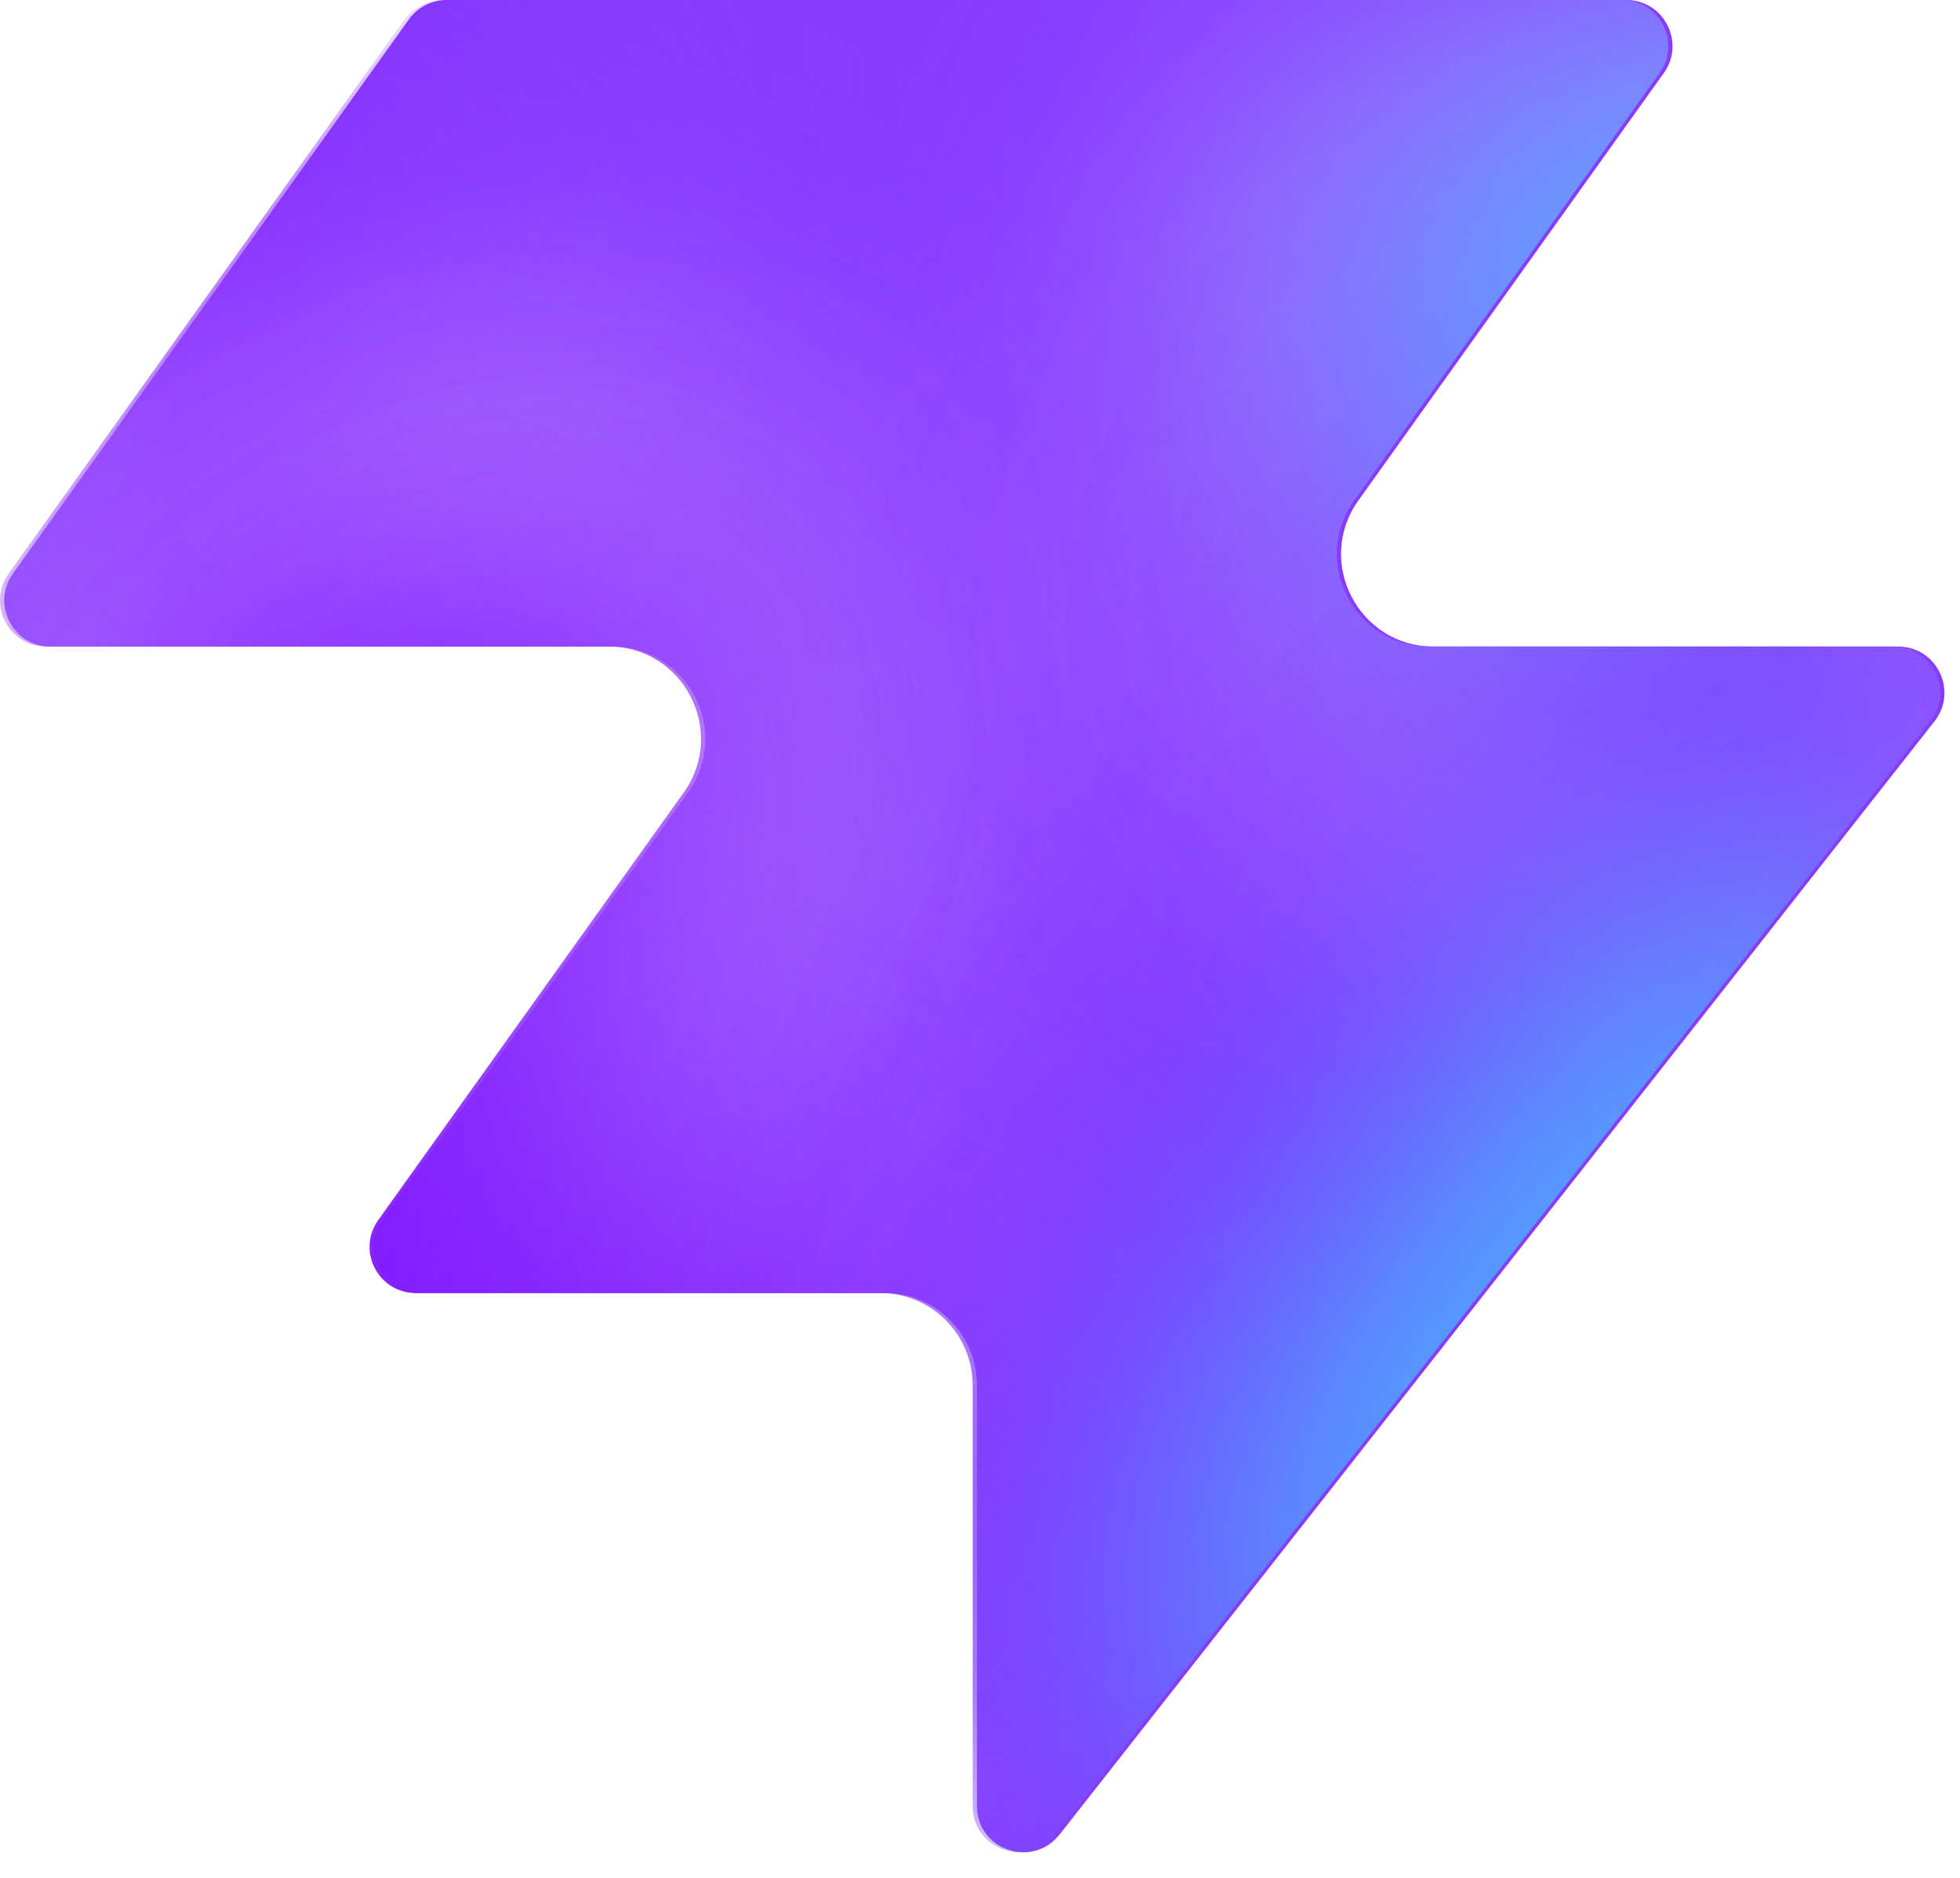
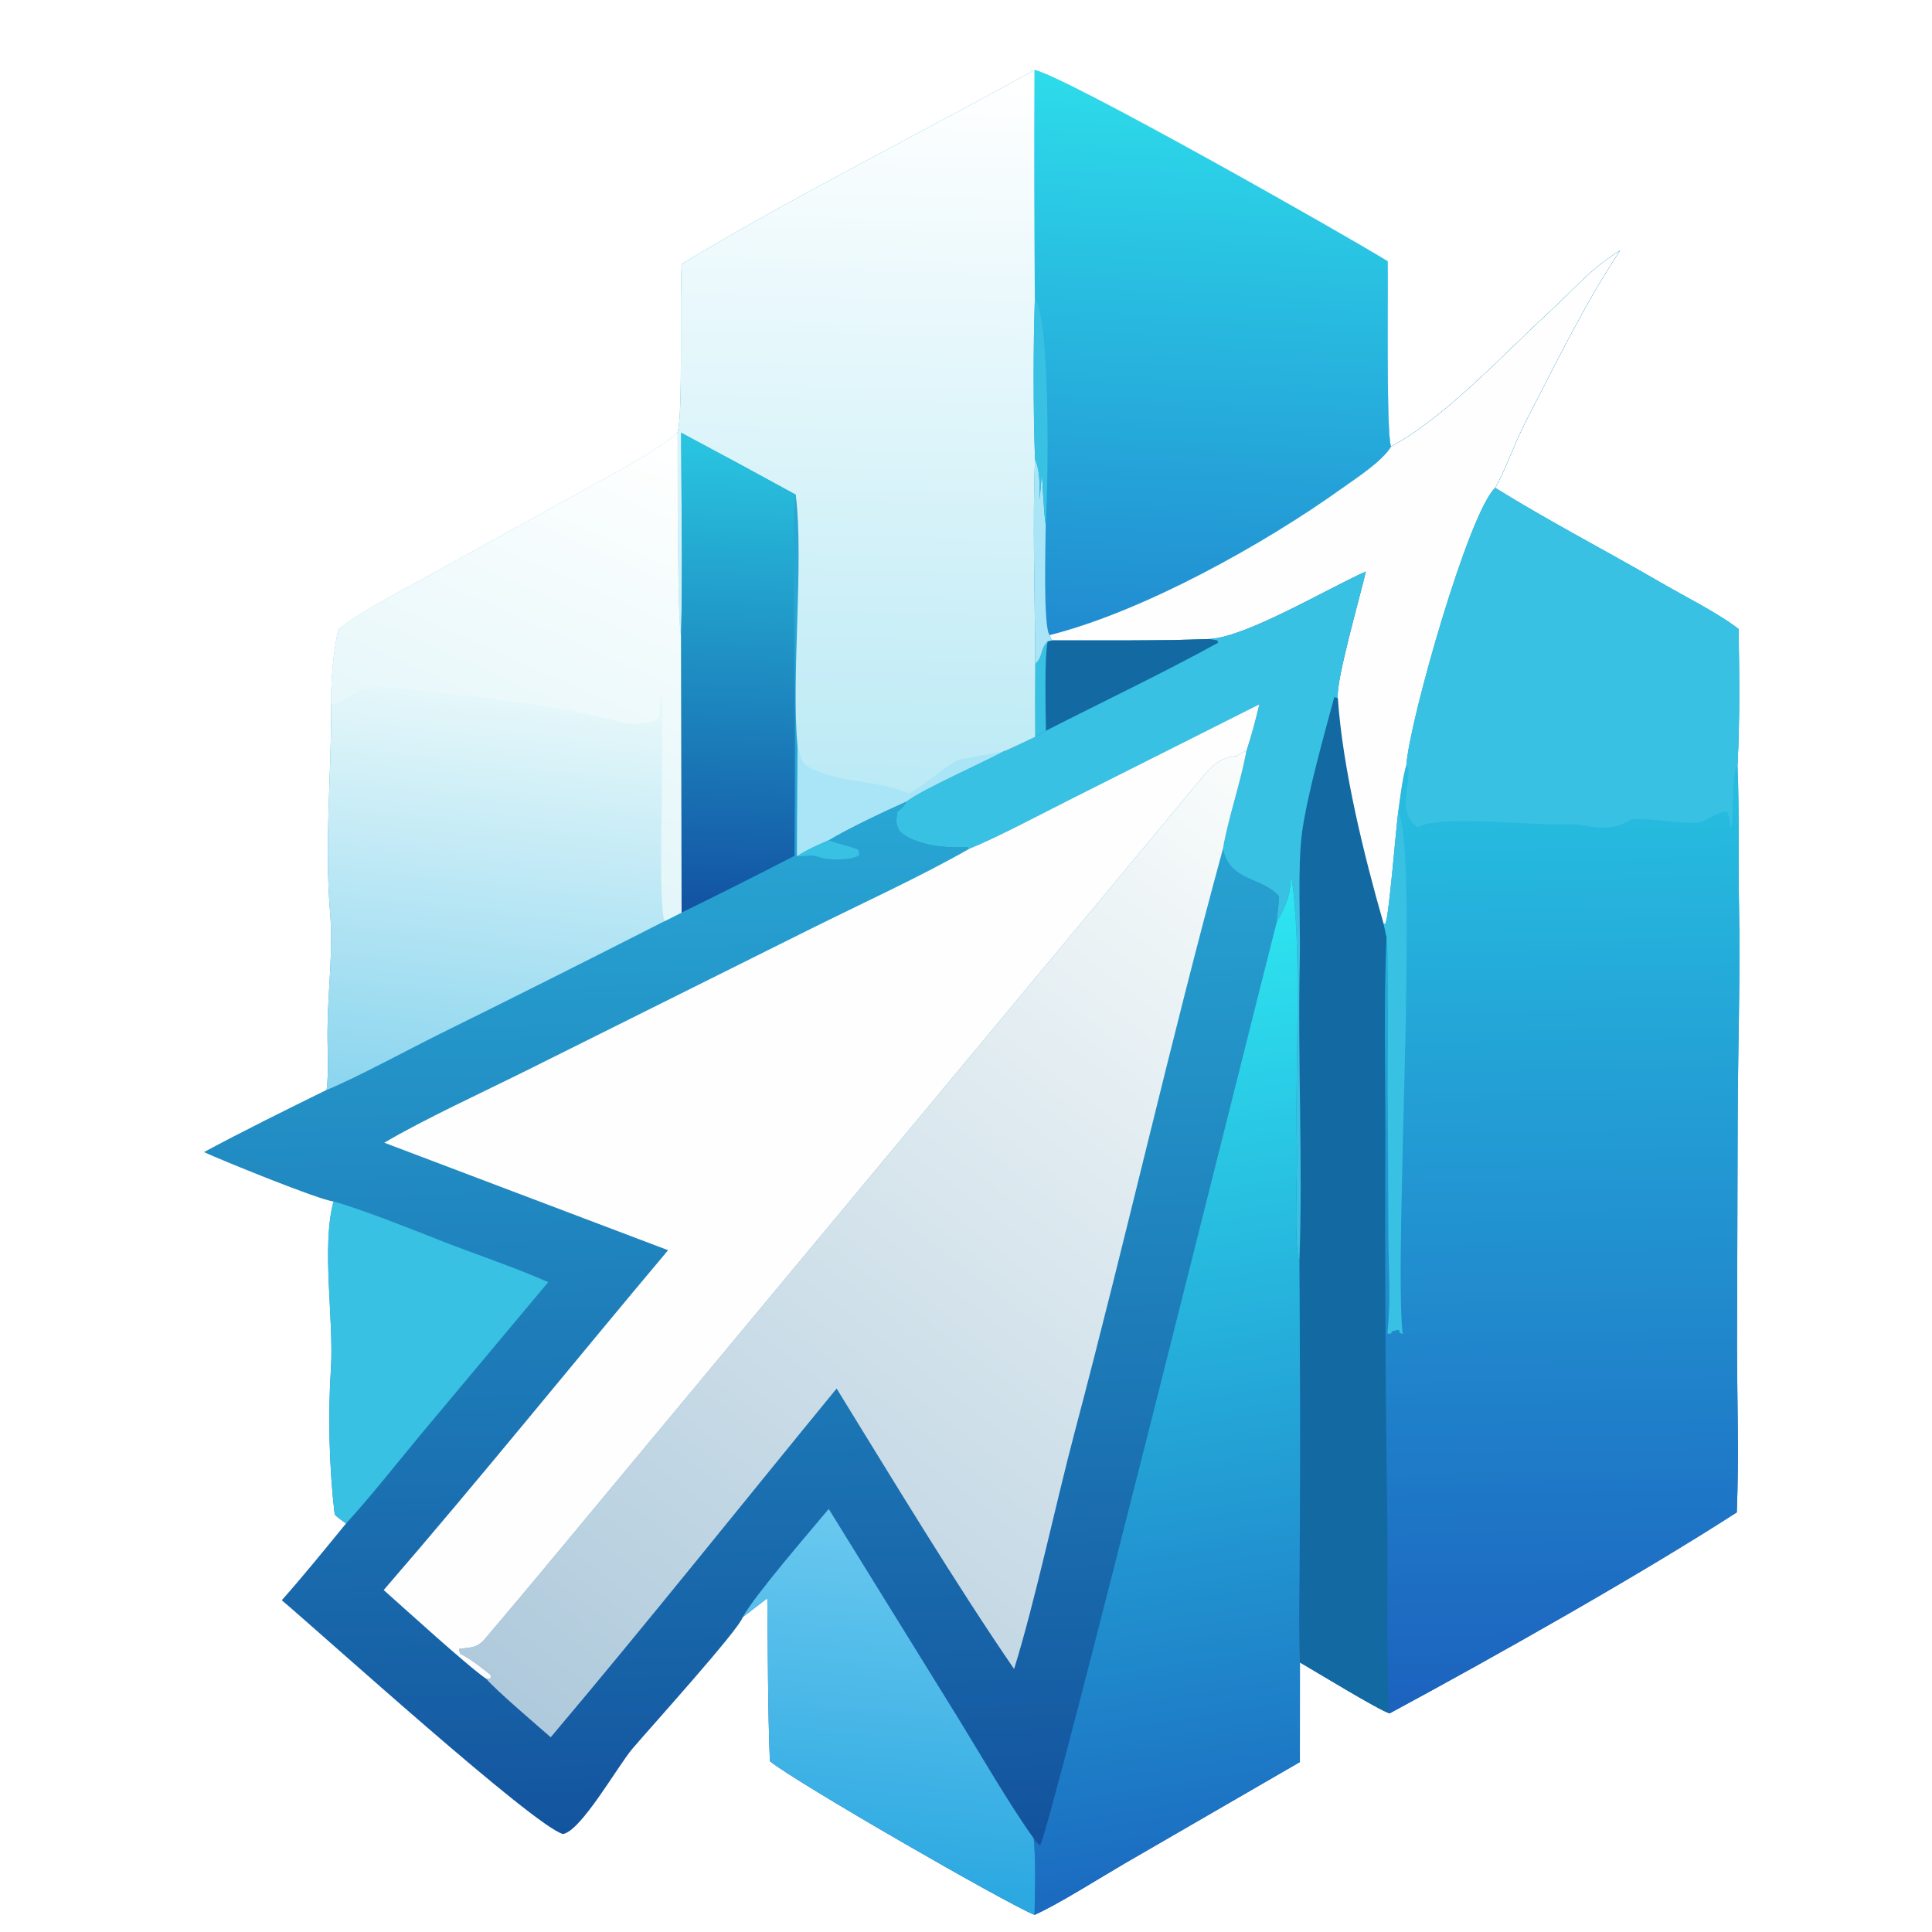
- <svg xmlns="http://www.w3.org/2000/svg" width="48" height="46" fill="none" viewBox="0 0 48 46">
-   <path fill="#863bff" d="M25.946 44.938c-.664.845-2.021.375-2.021-.698V33.937a2.26 2.26 0 0 0-2.262-2.262H10.287c-.92 0-1.456-1.04-.92-1.788l7.48-10.471c1.07-1.497 0-3.578-1.842-3.578H1.237c-.92 0-1.456-1.04-.92-1.788L10.013.474c.214-.297.556-.474.92-.474h28.894c.92 0 1.456 1.04.92 1.788l-7.48 10.471c-1.07 1.498 0 3.579 1.842 3.579h11.377c.943 0 1.473 1.088.89 1.83L25.947 44.94z" style="fill:#863bff;fill:color(display-p3 .525 .23 1);fill-opacity:1" />
-   <mask id="a" width="48" height="46" x="0" y="0" maskUnits="userSpaceOnUse" style="mask-type:alpha">
-     <path fill="#000" d="M25.842 44.938c-.664.844-2.021.375-2.021-.698V33.937a2.26 2.26 0 0 0-2.262-2.262H10.183c-.92 0-1.456-1.04-.92-1.788l7.48-10.471c1.07-1.498 0-3.579-1.842-3.579H1.133c-.92 0-1.456-1.04-.92-1.787L9.91.473c.214-.297.556-.474.92-.474h28.894c.92 0 1.456 1.04.92 1.788l-7.48 10.471c-1.07 1.498 0 3.578 1.842 3.578h11.377c.943 0 1.473 1.088.89 1.832L25.843 44.94z" style="fill:#000;fill-opacity:1" />
-   </mask>
-   <g mask="url(#a)">
-     <g filter="url(#b)">
-       <ellipse cx="5.508" cy="14.704" fill="#ede6ff" rx="5.508" ry="14.704" style="fill:#ede6ff;fill:color(display-p3 .927 .903 1);fill-opacity:1" transform="matrix(.00324 1 1 -.00324 -4.47 31.516)" />
-     </g>
-     <g filter="url(#c)">
-       <ellipse cx="10.399" cy="29.851" fill="#ede6ff" rx="10.399" ry="29.851" style="fill:#ede6ff;fill:color(display-p3 .927 .903 1);fill-opacity:1" transform="matrix(.00324 1 1 -.00324 -39.328 7.883)" />
-     </g>
-     <g filter="url(#d)">
-       <ellipse cx="5.508" cy="30.487" fill="#7e14ff" rx="5.508" ry="30.487" style="fill:#7e14ff;fill:color(display-p3 .492 .077 1);fill-opacity:1" transform="rotate(89.814 -25.913 -14.639)scale(1 -1)" />
-     </g>
-     <g filter="url(#e)">
-       <ellipse cx="5.508" cy="30.599" fill="#7e14ff" rx="5.508" ry="30.599" style="fill:#7e14ff;fill:color(display-p3 .492 .077 1);fill-opacity:1" transform="rotate(89.814 -32.644 -3.334)scale(1 -1)" />
-     </g>
-     <g filter="url(#f)">
-       <ellipse cx="5.508" cy="30.599" fill="#7e14ff" rx="5.508" ry="30.599" style="fill:#7e14ff;fill:color(display-p3 .492 .077 1);fill-opacity:1" transform="matrix(.00324 1 1 -.00324 -34.34 30.47)" />
-     </g>
-     <g filter="url(#g)">
-       <ellipse cx="14.072" cy="22.078" fill="#ede6ff" rx="14.072" ry="22.078" style="fill:#ede6ff;fill:color(display-p3 .927 .903 1);fill-opacity:1" transform="rotate(93.35 24.506 48.493)scale(-1 1)" />
-     </g>
-     <g filter="url(#h)">
-       <ellipse cx="3.47" cy="21.501" fill="#7e14ff" rx="3.47" ry="21.501" style="fill:#7e14ff;fill:color(display-p3 .492 .077 1);fill-opacity:1" transform="rotate(89.009 28.708 47.59)scale(-1 1)" />
-     </g>
-     <g filter="url(#i)">
-       <ellipse cx="3.47" cy="21.501" fill="#7e14ff" rx="3.47" ry="21.501" style="fill:#7e14ff;fill:color(display-p3 .492 .077 1);fill-opacity:1" transform="rotate(89.009 28.708 47.59)scale(-1 1)" />
-     </g>
-     <g filter="url(#j)">
-       <ellipse cx=".387" cy="8.972" fill="#7e14ff" rx="4.407" ry="29.108" style="fill:#7e14ff;fill:color(display-p3 .492 .077 1);fill-opacity:1" transform="rotate(39.51 .387 8.972)" />
-     </g>
-     <g filter="url(#k)">
-       <ellipse cx="47.523" cy="-6.092" fill="#7e14ff" rx="4.407" ry="29.108" style="fill:#7e14ff;fill:color(display-p3 .492 .077 1);fill-opacity:1" transform="rotate(37.892 47.523 -6.092)" />
-     </g>
-     <g filter="url(#l)">
-       <ellipse cx="41.412" cy="6.333" fill="#47bfff" rx="5.971" ry="9.665" style="fill:#47bfff;fill:color(display-p3 .28 .748 1);fill-opacity:1" transform="rotate(37.892 41.412 6.333)" />
-     </g>
-     <g filter="url(#m)">
-       <ellipse cx="-1.879" cy="38.332" fill="#7e14ff" rx="4.407" ry="29.108" style="fill:#7e14ff;fill:color(display-p3 .492 .077 1);fill-opacity:1" transform="rotate(37.892 -1.88 38.332)" />
-     </g>
-     <g filter="url(#n)">
-       <ellipse cx="-1.879" cy="38.332" fill="#7e14ff" rx="4.407" ry="29.108" style="fill:#7e14ff;fill:color(display-p3 .492 .077 1);fill-opacity:1" transform="rotate(37.892 -1.88 38.332)" />
-     </g>
-     <g filter="url(#o)">
-       <ellipse cx="35.651" cy="29.907" fill="#7e14ff" rx="4.407" ry="29.108" style="fill:#7e14ff;fill:color(display-p3 .492 .077 1);fill-opacity:1" transform="rotate(37.892 35.651 29.907)" />
-     </g>
-     <g filter="url(#p)">
-       <ellipse cx="38.418" cy="32.4" fill="#47bfff" rx="5.971" ry="15.297" style="fill:#47bfff;fill:color(display-p3 .28 .748 1);fill-opacity:1" transform="rotate(37.892 38.418 32.4)" />
-     </g>
-   </g>
+ <svg xmlns="http://www.w3.org/2000/svg" version="1.1" viewBox="650 200 700 700" width="100%" height="100%">
  <defs>
-     <filter id="b" width="60.045" height="41.654" x="-19.77" y="16.149" color-interpolation-filters="sRGB" filterUnits="userSpaceOnUse">
-       <feFlood flood-opacity="0" result="BackgroundImageFix" />
-       <feBlend in="SourceGraphic" in2="BackgroundImageFix" result="shape" />
-       <feGaussianBlur result="effect1_foregroundBlur_2002_17158" stdDeviation="7.659" />
-     </filter>
-     <filter id="c" width="90.34" height="51.437" x="-54.613" y="-7.533" color-interpolation-filters="sRGB" filterUnits="userSpaceOnUse">
-       <feFlood flood-opacity="0" result="BackgroundImageFix" />
-       <feBlend in="SourceGraphic" in2="BackgroundImageFix" result="shape" />
-       <feGaussianBlur result="effect1_foregroundBlur_2002_17158" stdDeviation="7.659" />
-     </filter>
-     <filter id="d" width="79.355" height="29.4" x="-49.64" y="2.03" color-interpolation-filters="sRGB" filterUnits="userSpaceOnUse">
-       <feFlood flood-opacity="0" result="BackgroundImageFix" />
-       <feBlend in="SourceGraphic" in2="BackgroundImageFix" result="shape" />
-       <feGaussianBlur result="effect1_foregroundBlur_2002_17158" stdDeviation="4.596" />
-     </filter>
-     <filter id="e" width="79.579" height="29.4" x="-45.045" y="20.029" color-interpolation-filters="sRGB" filterUnits="userSpaceOnUse">
-       <feFlood flood-opacity="0" result="BackgroundImageFix" />
-       <feBlend in="SourceGraphic" in2="BackgroundImageFix" result="shape" />
-       <feGaussianBlur result="effect1_foregroundBlur_2002_17158" stdDeviation="4.596" />
-     </filter>
-     <filter id="f" width="79.579" height="29.4" x="-43.513" y="21.178" color-interpolation-filters="sRGB" filterUnits="userSpaceOnUse">
-       <feFlood flood-opacity="0" result="BackgroundImageFix" />
-       <feBlend in="SourceGraphic" in2="BackgroundImageFix" result="shape" />
-       <feGaussianBlur result="effect1_foregroundBlur_2002_17158" stdDeviation="4.596" />
-     </filter>
-     <filter id="g" width="74.749" height="58.852" x="15.756" y="-17.901" color-interpolation-filters="sRGB" filterUnits="userSpaceOnUse">
-       <feFlood flood-opacity="0" result="BackgroundImageFix" />
-       <feBlend in="SourceGraphic" in2="BackgroundImageFix" result="shape" />
-       <feGaussianBlur result="effect1_foregroundBlur_2002_17158" stdDeviation="7.659" />
-     </filter>
-     <filter id="h" width="61.377" height="25.362" x="23.548" y="2.284" color-interpolation-filters="sRGB" filterUnits="userSpaceOnUse">
-       <feFlood flood-opacity="0" result="BackgroundImageFix" />
-       <feBlend in="SourceGraphic" in2="BackgroundImageFix" result="shape" />
-       <feGaussianBlur result="effect1_foregroundBlur_2002_17158" stdDeviation="4.596" />
-     </filter>
-     <filter id="i" width="61.377" height="25.362" x="23.548" y="2.284" color-interpolation-filters="sRGB" filterUnits="userSpaceOnUse">
-       <feFlood flood-opacity="0" result="BackgroundImageFix" />
-       <feBlend in="SourceGraphic" in2="BackgroundImageFix" result="shape" />
-       <feGaussianBlur result="effect1_foregroundBlur_2002_17158" stdDeviation="4.596" />
-     </filter>
-     <filter id="j" width="56.045" height="63.649" x="-27.636" y="-22.853" color-interpolation-filters="sRGB" filterUnits="userSpaceOnUse">
-       <feFlood flood-opacity="0" result="BackgroundImageFix" />
-       <feBlend in="SourceGraphic" in2="BackgroundImageFix" result="shape" />
-       <feGaussianBlur result="effect1_foregroundBlur_2002_17158" stdDeviation="4.596" />
-     </filter>
-     <filter id="k" width="54.814" height="64.646" x="20.116" y="-38.415" color-interpolation-filters="sRGB" filterUnits="userSpaceOnUse">
-       <feFlood flood-opacity="0" result="BackgroundImageFix" />
-       <feBlend in="SourceGraphic" in2="BackgroundImageFix" result="shape" />
-       <feGaussianBlur result="effect1_foregroundBlur_2002_17158" stdDeviation="4.596" />
-     </filter>
-     <filter id="l" width="33.541" height="35.313" x="24.641" y="-11.323" color-interpolation-filters="sRGB" filterUnits="userSpaceOnUse">
-       <feFlood flood-opacity="0" result="BackgroundImageFix" />
-       <feBlend in="SourceGraphic" in2="BackgroundImageFix" result="shape" />
-       <feGaussianBlur result="effect1_foregroundBlur_2002_17158" stdDeviation="4.596" />
-     </filter>
-     <filter id="m" width="54.814" height="64.646" x="-29.286" y="6.009" color-interpolation-filters="sRGB" filterUnits="userSpaceOnUse">
-       <feFlood flood-opacity="0" result="BackgroundImageFix" />
-       <feBlend in="SourceGraphic" in2="BackgroundImageFix" result="shape" />
-       <feGaussianBlur result="effect1_foregroundBlur_2002_17158" stdDeviation="4.596" />
-     </filter>
-     <filter id="n" width="54.814" height="64.646" x="-29.286" y="6.009" color-interpolation-filters="sRGB" filterUnits="userSpaceOnUse">
-       <feFlood flood-opacity="0" result="BackgroundImageFix" />
-       <feBlend in="SourceGraphic" in2="BackgroundImageFix" result="shape" />
-       <feGaussianBlur result="effect1_foregroundBlur_2002_17158" stdDeviation="4.596" />
-     </filter>
-     <filter id="o" width="54.814" height="64.646" x="8.244" y="-2.416" color-interpolation-filters="sRGB" filterUnits="userSpaceOnUse">
-       <feFlood flood-opacity="0" result="BackgroundImageFix" />
-       <feBlend in="SourceGraphic" in2="BackgroundImageFix" result="shape" />
-       <feGaussianBlur result="effect1_foregroundBlur_2002_17158" stdDeviation="4.596" />
-     </filter>
-     <filter id="p" width="39.409" height="43.623" x="18.713" y="10.588" color-interpolation-filters="sRGB" filterUnits="userSpaceOnUse">
-       <feFlood flood-opacity="0" result="BackgroundImageFix" />
-       <feBlend in="SourceGraphic" in2="BackgroundImageFix" result="shape" />
-       <feGaussianBlur result="effect1_foregroundBlur_2002_17158" stdDeviation="4.596" />
-     </filter>
+     <linearGradient id="FavGradient1" gradientUnits="userSpaceOnUse" x1="913.05" y1="527.635" x2="920.084" y2="360.889">
+       <stop offset="0" stop-opacity="1" stop-color="rgb(19,84,163)" />
+       <stop offset="1" stop-opacity="1" stop-color="rgb(41,196,224)" />
+     </linearGradient>
+     <linearGradient id="FavGradient2" gradientUnits="userSpaceOnUse" x1="970.791" y1="885.016" x2="983.614" y2="753.272">
+       <stop offset="0" stop-opacity="1" stop-color="rgb(43,168,225)" />
+       <stop offset="1" stop-opacity="1" stop-color="rgb(105,200,239)" />
+     </linearGradient>
+     <linearGradient id="FavGradient3" gradientUnits="userSpaceOnUse" x1="1099.85" y1="878.263" x2="1044.12" y2="527.582">
+       <stop offset="0" stop-opacity="1" stop-color="rgb(27,107,192)" />
+       <stop offset="1" stop-opacity="1" stop-color="rgb(46,232,241)" />
+     </linearGradient>
+     <linearGradient id="FavGradient4" gradientUnits="userSpaceOnUse" x1="824.46" y1="499.923" x2="887.968" y2="357.314">
+       <stop offset="0" stop-opacity="1" stop-color="rgb(227,246,249)" />
+       <stop offset="1" stop-opacity="1" stop-color="rgb(255,255,255)" />
+     </linearGradient>
+     <linearGradient id="FavGradient5" gradientUnits="userSpaceOnUse" x1="818.406" y1="596.477" x2="834.555" y2="453.742">
+       <stop offset="0" stop-opacity="1" stop-color="rgb(141,214,239)" />
+       <stop offset="1" stop-opacity="1" stop-color="rgb(229,247,250)" />
+     </linearGradient>
+     <linearGradient id="FavGradient6" gradientUnits="userSpaceOnUse" x1="877.532" y1="847.808" x2="1140.26" y2="507.635">
+       <stop offset="0" stop-opacity="1" stop-color="rgb(175,202,220)" />
+       <stop offset="1" stop-opacity="1" stop-color="rgb(249,252,251)" />
+     </linearGradient>
+     <linearGradient id="FavGradient7" gradientUnits="userSpaceOnUse" x1="1081.74" y1="429.373" x2="1091.02" y2="230.901">
+       <stop offset="0" stop-opacity="1" stop-color="rgb(33,140,209)" />
+       <stop offset="1" stop-opacity="1" stop-color="rgb(45,219,234)" />
+     </linearGradient>
+     <linearGradient id="FavGradient8" gradientUnits="userSpaceOnUse" x1="957.679" y1="486.549" x2="963.426" y2="227.699">
+       <stop offset="0" stop-opacity="1" stop-color="rgb(187,234,245)" />
+       <stop offset="1" stop-opacity="1" stop-color="rgb(255,255,255)" />
+     </linearGradient>
+     <linearGradient id="FavGradient9" gradientUnits="userSpaceOnUse" x1="1218.64" y1="814.94" x2="1213.23" y2="495.028">
+       <stop offset="0" stop-opacity="1" stop-color="rgb(28,99,191)" />
+       <stop offset="1" stop-opacity="1" stop-color="rgb(38,187,223)" />
+     </linearGradient>
+     <linearGradient id="FavGradient10" gradientUnits="userSpaceOnUse" x1="927.878" y1="871.568" x2="918.036" y2="495.438">
+       <stop offset="0" stop-opacity="1" stop-color="rgb(19,82,157)" />
+       <stop offset="1" stop-opacity="1" stop-color="rgb(40,166,212)" />
+     </linearGradient>
  </defs>
+   <path transform="translate(0,0)" fill="url(#FavGradient10)" d="M 1024.8 225.359 C 1035.54 227.36 1138.44 285.73 1152.79 294.671 C 1153.02 304.168 1152.17 357.008 1154 361.812 C 1174.19 350.844 1194.83 328.213 1211.89 312.52 C 1221 304.149 1225.78 297.804 1236.94 290.8 C 1223.75 310.742 1213.37 332.375 1202.38 353.563 C 1199.45 359.224 1194.43 372.373 1191.73 376.758 C 1211.06 388.774 1231.75 399.466 1251.45 410.917 C 1259.56 415.636 1272.94 422.397 1279.93 427.913 C 1280.15 444.442 1280.41 460.754 1279.52 477.273 C 1280.26 494.607 1279.73 510.844 1280.08 527.952 C 1280.6 554.138 1279.65 580.368 1279.59 606.32 L 1279.35 687.755 C 1279.39 709.633 1280.13 725.598 1279.27 747.959 C 1243.92 770.765 1190.78 800.666 1153.49 820.784 C 1149.49 819.548 1126.44 805.462 1120.99 802.307 L 1120.97 838.421 L 1057.36 875.24 C 1048.87 880.175 1033.23 890.092 1024.83 893.791 C 1014.8 889.782 937.894 845.52 928.949 838.104 C 928.167 818.998 928.258 798.313 928.01 779.064 L 919.102 785.927 C 917.82 790.413 884.824 826.848 879.094 833.648 C 873.683 840.07 860.556 863.387 853.968 864.503 C 843.378 861.55 767.499 792.853 752.09 779.795 C 760.076 770.8 767.757 761.283 775.389 751.969 C 774.732 751.519 771.346 749.196 771.25 748.571 C 769.289 732.145 768.794 712.611 769.892 696.029 C 771.061 678.356 766.368 651.745 770.845 635.306 C 765.947 634.91 729.91 620.23 723.904 617.425 C 738.123 609.775 753.806 602.033 768.329 594.892 C 769.286 587.858 768.459 578.785 768.699 571.506 C 768.876 558.015 770.737 544.261 769.61 530.785 C 767.493 505.478 770.109 480.455 770.02 455.015 C 769.901 445.956 770.751 436.909 772.556 428.03 C 780.901 421.468 796.731 413.342 806.509 407.932 L 865.026 375.684 C 873.147 371.198 889.064 362.749 895.474 356.74 C 897.589 350.351 896.138 306.671 897.028 295.644 C 935.997 272 984.019 248.046 1024.8 225.359 z" />
+   <path transform="translate(0,0)" fill="url(#FavGradient9)" d="M 1236.94 290.8 C 1223.75 310.742 1213.37 332.375 1202.38 353.563 C 1199.45 359.224 1194.43 372.373 1191.73 376.758 C 1211.06 388.774 1231.75 399.466 1251.45 410.917 C 1259.56 415.636 1272.94 422.397 1279.93 427.913 C 1280.15 444.442 1280.41 460.754 1279.52 477.273 C 1280.26 494.607 1279.73 510.844 1280.08 527.952 C 1280.6 554.138 1279.65 580.368 1279.59 606.32 L 1279.35 687.755 C 1279.39 709.633 1280.13 725.598 1279.27 747.959 C 1243.92 770.765 1190.78 800.666 1153.49 820.784 C 1149.49 819.548 1126.44 805.462 1120.99 802.307 C 1120.41 788.832 1120.93 771.354 1120.94 757.631 C 1121.1 724.186 1121.04 690.741 1120.78 657.296 C 1118.61 650.182 1120.14 624.891 1119.88 615.786 C 1119.08 586.551 1122.06 544.533 1117.75 516.481 C 1117.69 523.582 1116.59 526.888 1113.11 533.186 L 1112.58 534.145 C 1112.52 532.444 1113.4 528.127 1113.39 524.722 C 1107.27 517.644 1095.45 519.494 1093.1 507.526 C 1095.18 495.702 1099.41 483.985 1101.6 472.067 C 1103.55 465.998 1104.79 461.402 1106.26 455.204 L 1038.24 489.415 C 1027.6 494.746 1011.63 503.307 1001.15 507.547 L 1000.49 506.942 C 992.995 507.31 982.015 506.536 976.123 501.36 C 974.322 498.569 974.738 497.316 975.117 494.093 C 976.75 492.792 977.476 492.099 978.526 490.288 C 983.621 486.203 1005.91 476.325 1013.11 472.42 C 1015.07 471.819 1022.79 468.034 1025.08 466.968 C 1025.02 458.168 1025.02 449.367 1025.09 440.566 C 1028.1 437.495 1026.67 435.374 1029.62 432.277 L 1031.03 432.05 L 1030.26 430.091 C 1064.17 421.546 1107.89 397.211 1136.19 376.924 C 1141.53 373.099 1150.65 367.287 1154 361.812 C 1174.19 350.844 1194.83 328.213 1211.89 312.52 C 1221 304.149 1225.78 297.804 1236.94 290.8 z" />
+   <path transform="translate(0,0)" fill="rgb(19,106,162)" d="M 1236.94 290.8 C 1223.75 310.742 1213.37 332.375 1202.38 353.563 C 1199.45 359.224 1194.43 372.373 1191.73 376.758 C 1182.24 385.401 1160.64 461.316 1159.59 477.007 C 1158.03 482.585 1157.41 488.318 1156.62 494.056 C 1155.81 499.767 1153.21 532.943 1151.92 534.682 L 1151.35 534.812 L 1152.37 539.459 C 1151.34 562.132 1151.94 588.305 1151.94 611.293 C 1151.73 658.679 1151.99 706.066 1152.7 753.446 C 1152.77 761.804 1152.32 815.994 1153.49 820.784 C 1149.49 819.548 1126.44 805.462 1120.99 802.307 C 1120.41 788.832 1120.93 771.354 1120.94 757.631 C 1121.1 724.186 1121.04 690.741 1120.78 657.296 C 1118.61 650.182 1120.14 624.891 1119.88 615.786 C 1119.08 586.551 1122.06 544.533 1117.75 516.481 C 1117.69 523.582 1116.59 526.888 1113.11 533.186 L 1112.58 534.145 C 1112.52 532.444 1113.4 528.127 1113.39 524.722 C 1107.27 517.644 1095.45 519.494 1093.1 507.526 C 1095.18 495.702 1099.41 483.985 1101.6 472.067 C 1103.55 465.998 1104.79 461.402 1106.26 455.204 L 1038.24 489.415 C 1027.6 494.746 1011.63 503.307 1001.15 507.547 L 1000.49 506.942 C 992.995 507.31 982.015 506.536 976.123 501.36 C 974.322 498.569 974.738 497.316 975.117 494.093 C 976.75 492.792 977.476 492.099 978.526 490.288 C 983.621 486.203 1005.91 476.325 1013.11 472.42 C 1015.07 471.819 1022.79 468.034 1025.08 466.968 C 1025.02 458.168 1025.02 449.367 1025.09 440.566 C 1028.1 437.495 1026.67 435.374 1029.62 432.277 L 1031.03 432.05 L 1030.26 430.091 C 1064.17 421.546 1107.89 397.211 1136.19 376.924 C 1141.53 373.099 1150.65 367.287 1154 361.812 C 1174.19 350.844 1194.83 328.213 1211.89 312.52 C 1221 304.149 1225.78 297.804 1236.94 290.8 z" />
+   <path transform="translate(0,0)" fill="rgb(254,254,254)" d="M 1236.94 290.8 C 1223.75 310.742 1213.37 332.375 1202.38 353.563 C 1199.45 359.224 1194.43 372.373 1191.73 376.758 C 1182.24 385.401 1160.64 461.316 1159.59 477.007 C 1158.03 482.585 1157.41 488.318 1156.62 494.056 C 1155.81 499.767 1153.21 532.943 1151.92 534.682 L 1151.35 534.812 C 1144.13 509.754 1136.52 478.652 1134.72 452.943 C 1133.87 446.994 1142.91 415.702 1144.87 407.077 C 1130.46 413.521 1101.59 430.808 1088.22 431.533 C 1069.9 432.244 1049.45 431.999 1031.03 432.05 L 1030.26 430.091 C 1064.17 421.546 1107.89 397.211 1136.19 376.924 C 1141.53 373.099 1150.65 367.287 1154 361.812 C 1174.19 350.844 1194.83 328.213 1211.89 312.52 C 1221 304.149 1225.78 297.804 1236.94 290.8 z" />
+   <path transform="translate(0,0)" fill="rgb(56,193,227)" d="M 1088.22 431.533 C 1101.59 430.808 1130.46 413.521 1144.87 407.077 C 1142.91 415.702 1133.87 446.994 1134.72 452.943 L 1133.43 452.589 C 1129.71 466.415 1123.69 487.738 1121.8 501.32 C 1120.04 513.971 1121.24 534.961 1120.94 548.38 C 1120.13 583.83 1122.12 622.034 1120.78 657.296 C 1118.61 650.182 1120.14 624.891 1119.88 615.786 C 1119.08 586.551 1122.06 544.533 1117.75 516.481 C 1117.69 523.582 1116.59 526.888 1113.11 533.186 L 1112.58 534.145 C 1112.52 532.444 1113.4 528.127 1113.39 524.722 C 1107.27 517.644 1095.45 519.494 1093.1 507.526 C 1095.18 495.702 1099.41 483.985 1101.6 472.067 C 1103.55 465.998 1104.79 461.402 1106.26 455.204 L 1038.24 489.415 C 1027.6 494.746 1011.63 503.307 1001.15 507.547 L 1000.49 506.942 C 992.995 507.31 982.015 506.536 976.123 501.36 C 974.322 498.569 974.738 497.316 975.117 494.093 C 976.75 492.792 977.476 492.099 978.526 490.288 C 983.621 486.203 1005.91 476.325 1013.11 472.42 C 1015.07 471.819 1022.79 468.034 1025.08 466.968 C 1025.02 458.168 1025.02 449.367 1025.09 440.566 C 1028.1 437.495 1026.67 435.374 1029.62 432.277 L 1031.03 432.05 C 1049.45 431.999 1069.9 432.244 1088.22 431.533 z" />
+   <path transform="translate(0,0)" fill="rgb(19,106,162)" d="M 1031.03 432.05 C 1049.45 431.999 1069.9 432.244 1088.22 431.533 L 1090.97 431.993 L 1091.42 432.839 C 1071.52 443.804 1049.34 454.339 1028.96 464.758 L 1025.08 466.968 C 1025.02 458.168 1025.02 449.367 1025.09 440.566 C 1028.1 437.495 1026.67 435.374 1029.62 432.277 L 1031.03 432.05 z" />
+   <path transform="translate(0,0)" fill="rgb(56,193,227)" d="M 1025.09 440.566 C 1028.1 437.495 1026.67 435.374 1029.62 432.277 C 1028.35 438.103 1028.87 457.905 1028.96 464.758 L 1025.08 466.968 C 1025.02 458.168 1025.02 449.367 1025.09 440.566 z" />
+   <path transform="translate(0,0)" fill="rgb(56,193,227)" d="M 1191.73 376.758 C 1211.06 388.774 1231.75 399.466 1251.45 410.917 C 1259.56 415.636 1272.94 422.397 1279.93 427.913 C 1280.15 444.442 1280.41 460.754 1279.52 477.273 C 1277.07 480.604 1278.67 498.053 1276.85 500.391 C 1276.77 497.425 1276.92 496.835 1275.8 494.166 C 1271.7 493.952 1268.45 497.837 1264.9 498.031 C 1260.64 498.841 1243.71 495.756 1240.8 497.06 C 1231.43 502.604 1224.66 498.105 1217.18 498.609 C 1206.94 499.298 1170.93 495.103 1163.64 499.727 C 1154.93 493.558 1162.61 481.699 1159.59 477.007 C 1160.64 461.316 1182.24 385.401 1191.73 376.758 z" />
+   <path transform="translate(0,0)" fill="rgb(56,193,227)" d="M 1151.35 534.812 L 1151.92 534.682 C 1153.21 532.943 1155.81 499.767 1156.62 494.056 C 1164.23 508.785 1154.97 653.183 1158.2 683.301 C 1155.09 682.44 1159.41 681.117 1154.4 682.363 L 1153.89 683.245 L 1152.68 683.152 C 1153.97 670.722 1153.14 661.051 1153.05 648.735 L 1152.8 592.954 C 1152.79 586.317 1153.23 543.516 1152.37 539.459 L 1151.35 534.812 z" />
+   <path transform="translate(0,0)" fill="url(#FavGradient8)" d="M 1024.8 225.359 C 1035.54 227.36 1138.44 285.73 1152.79 294.671 C 1153.02 304.168 1152.17 357.008 1154 361.812 C 1150.65 367.287 1141.53 373.099 1136.19 376.924 C 1107.89 397.211 1064.17 421.546 1030.26 430.091 L 1031.03 432.05 L 1029.62 432.277 C 1026.67 435.374 1028.1 437.495 1025.09 440.566 C 1025.02 449.367 1025.02 458.168 1025.08 466.968 C 1022.79 468.034 1015.07 471.819 1013.11 472.42 C 1005.91 476.325 983.621 486.203 978.526 490.288 C 971.558 493.369 956.799 500.31 950.158 504.433 C 946.196 506.207 942.405 507.753 938.808 510.207 L 938.968 470.32 C 936.595 445.799 941.33 403.234 938.298 379.226 C 924.514 371.656 910.68 364.179 896.795 356.795 C 896.867 380.873 897.377 406.634 896.771 430.563 C 895.293 425.496 895.558 365.791 895.474 356.74 C 897.589 350.351 896.138 306.671 897.028 295.644 C 935.997 272 984.019 248.046 1024.8 225.359 z" />
+   <path transform="translate(0,0)" fill="url(#FavGradient7)" d="M 1024.8 225.359 C 1035.54 227.36 1138.44 285.73 1152.79 294.671 C 1153.02 304.168 1152.17 357.008 1154 361.812 C 1150.65 367.287 1141.53 373.099 1136.19 376.924 C 1107.89 397.211 1064.17 421.546 1030.26 430.091 L 1031.03 432.05 L 1029.62 432.277 C 1026.67 435.374 1028.1 437.495 1025.09 440.566 C 1025.01 417.012 1024.06 389.488 1025.01 366.332 C 1024.35 349.183 1024.36 325.104 1024.95 308.048 C 1024.71 280.485 1024.66 252.922 1024.8 225.359 z" />
+   <path transform="translate(0,0)" fill="rgb(170,229,247)" d="M 1025.01 366.332 C 1026.95 371.044 1026.62 375.989 1026.68 381.095 L 1027.49 371.405 C 1027.8 375.958 1028.21 386.039 1028.88 390.127 C 1028.85 397.059 1027.9 426.848 1030.26 430.091 L 1031.03 432.05 L 1029.62 432.277 C 1026.67 435.374 1028.1 437.495 1025.09 440.566 C 1025.01 417.012 1024.06 389.488 1025.01 366.332 z" />
+   <path transform="translate(0,0)" fill="rgb(56,193,227)" d="M 1024.95 308.048 C 1030.78 316.137 1029.75 377.586 1028.88 390.127 C 1028.21 386.039 1027.8 375.958 1027.49 371.405 L 1026.68 381.095 C 1026.62 375.989 1026.95 371.044 1025.01 366.332 C 1024.35 349.183 1024.36 325.104 1024.95 308.048 z" />
+   <path transform="translate(0,0)" fill="rgb(170,229,247)" d="M 938.968 470.32 C 940.411 474.831 940.089 476.737 944.599 478.752 C 957.122 484.348 965.984 482.112 979.438 487.483 C 985.876 483.619 990.782 479.027 997.007 475.293 C 997.126 475.221 1012.37 472.381 1013.11 472.42 C 1005.91 476.325 983.621 486.203 978.526 490.288 C 971.558 493.369 956.799 500.31 950.158 504.433 C 946.196 506.207 942.405 507.753 938.808 510.207 L 938.968 470.32 z" />
+   <path transform="translate(0,0)" fill="url(#FavGradient6)" d="M 826.263 808.318 L 827.993 808.024 L 827.661 806.747 C 824.284 804.105 821.176 801.539 817.382 799.498 L 816.688 799.131 L 816.288 797.469 C 820.968 796.721 822.735 797.298 825.881 793.604 C 842.802 773.734 859.678 753.177 876.362 733.161 L 1082.12 485.829 C 1087.45 479.43 1090.49 474.599 1098.18 473.902 C 1099.73 472.634 1099.8 472.701 1101.6 472.067 C 1099.41 483.985 1095.18 495.702 1093.1 507.526 C 1074.05 577.326 1057.89 649.024 1039.34 719.019 C 1032.43 745.124 1025.21 779.582 1017.43 804.705 C 996.713 774.586 972.556 734.649 953.124 703.092 C 918.965 744.752 884.195 788.417 849.536 829.447 C 845.129 825.563 829.196 812.005 826.263 808.318 z" />
+   <path transform="translate(0,0)" fill="rgb(254,254,254)" d="M 1001.15 507.547 C 1011.63 503.307 1027.6 494.746 1038.24 489.415 L 1106.26 455.204 C 1104.79 461.402 1103.55 465.998 1101.6 472.067 C 1099.8 472.701 1099.73 472.634 1098.18 473.902 C 1090.49 474.599 1087.45 479.43 1082.12 485.829 L 876.362 733.161 C 859.678 753.177 842.802 773.734 825.881 793.604 C 822.735 797.298 820.968 796.721 816.288 797.469 L 816.688 799.131 L 817.382 799.498 C 821.176 801.539 824.284 804.105 827.661 806.747 L 827.993 808.024 L 826.263 808.318 C 819.961 804.151 795.366 781.718 789.022 776.102 C 823.625 736.13 857.902 693.584 892.059 652.975 L 789.233 614.027 C 803.525 605.589 824.809 595.801 840.312 588.088 L 943.79 536.52 C 961.588 527.656 984.174 517.305 1001.15 507.547 z" />
+   <path transform="translate(0,0)" fill="url(#FavGradient5)" d="M 772.556 428.03 C 780.901 421.468 796.731 413.342 806.509 407.932 L 865.026 375.684 C 873.147 371.198 889.064 362.749 895.474 356.74 C 895.558 365.791 895.293 425.496 896.771 430.563 L 896.955 530.646 L 890.799 533.742 C 863.494 547.656 836.102 561.399 808.625 574.97 C 798.736 579.886 777.243 591.431 768.329 594.892 C 769.286 587.858 768.459 578.785 768.699 571.506 C 768.876 558.015 770.737 544.261 769.61 530.785 C 767.493 505.478 770.109 480.455 770.02 455.015 C 769.901 445.956 770.751 436.909 772.556 428.03 z" />
+   <path transform="translate(0,0)" fill="url(#FavGradient4)" d="M 772.556 428.03 C 780.901 421.468 796.731 413.342 806.509 407.932 L 865.026 375.684 C 873.147 371.198 889.064 362.749 895.474 356.74 C 895.558 365.791 895.293 425.496 896.771 430.563 L 896.955 530.646 L 890.799 533.742 C 888.316 528.212 890.404 477.976 889.852 468.702 C 889.623 464.865 890.456 455.64 889.338 451.565 C 889.296 453.067 889.246 454.57 889.187 456.072 C 889.107 457.952 889.359 459.763 888.128 460.684 C 885.597 462.497 878.089 462.436 875.14 461.677 C 847.692 454.476 820.172 452.495 792.159 449.176 C 777.184 447.402 776.875 455.195 770.02 455.015 C 769.901 445.956 770.751 436.909 772.556 428.03 z" />
+   <path transform="translate(0,0)" fill="url(#FavGradient3)" d="M 1112.58 534.145 L 1113.11 533.186 C 1116.59 526.888 1117.69 523.582 1117.75 516.481 C 1122.06 544.533 1119.08 586.551 1119.88 615.786 C 1120.14 624.891 1118.61 650.182 1120.78 657.296 C 1121.04 690.741 1121.1 724.186 1120.94 757.631 C 1120.93 771.354 1120.41 788.832 1120.99 802.307 L 1120.97 838.421 L 1057.36 875.24 C 1048.87 880.175 1033.23 890.092 1024.83 893.791 C 1024.96 885.043 1025.38 874.608 1024.52 866.057 C 1025.51 867.445 1025.53 867.574 1026.83 868.645 C 1030.19 864.508 1105.12 562.852 1112.58 534.145 z" />
+   <path transform="translate(0,0)" fill="url(#FavGradient2)" d="M 950.259 746.723 L 997.124 822.458 C 1005.13 835.455 1015.81 853.969 1024.52 866.057 C 1025.38 874.608 1024.96 885.043 1024.83 893.791 C 1014.8 889.782 937.894 845.52 928.949 838.104 C 928.167 818.998 928.258 798.313 928.01 779.064 L 919.102 785.927 C 923.571 777.809 943.576 754.758 950.259 746.723 z" />
+   <path transform="translate(0,0)" fill="url(#FavGradient1)" d="M 896.795 356.795 C 910.68 364.179 924.514 371.656 938.298 379.226 C 936.901 391.684 937.658 414.374 937.767 427.642 C 938.073 455.118 938.101 482.597 937.853 510.074 C 924.305 517.098 910.671 523.956 896.955 530.646 L 896.771 430.563 C 897.377 406.634 896.867 380.873 896.795 356.795 z" />
+   <path transform="translate(0,0)" fill="rgb(56,193,227)" d="M 770.845 635.306 C 780.543 637.929 799.539 645.5 809.568 649.456 C 820.92 653.934 837.943 659.725 848.631 664.543 L 802.445 719.755 C 794.376 729.461 783.827 742.848 775.389 751.969 C 774.732 751.519 771.346 749.196 771.25 748.571 C 769.289 732.145 768.794 712.611 769.892 696.029 C 771.061 678.356 766.368 651.745 770.845 635.306 z" />
+   <path transform="translate(0,0)" fill="rgb(56,193,227)" d="M 938.808 510.207 C 942.405 507.753 946.196 506.207 950.158 504.433 C 953.685 505.835 957.467 506.416 960.97 507.865 L 961.385 509.786 C 958.71 511.751 950.616 511.735 947.467 510.729 C 942.686 509.201 942.644 510.457 938.808 510.207 z" />
</svg>
